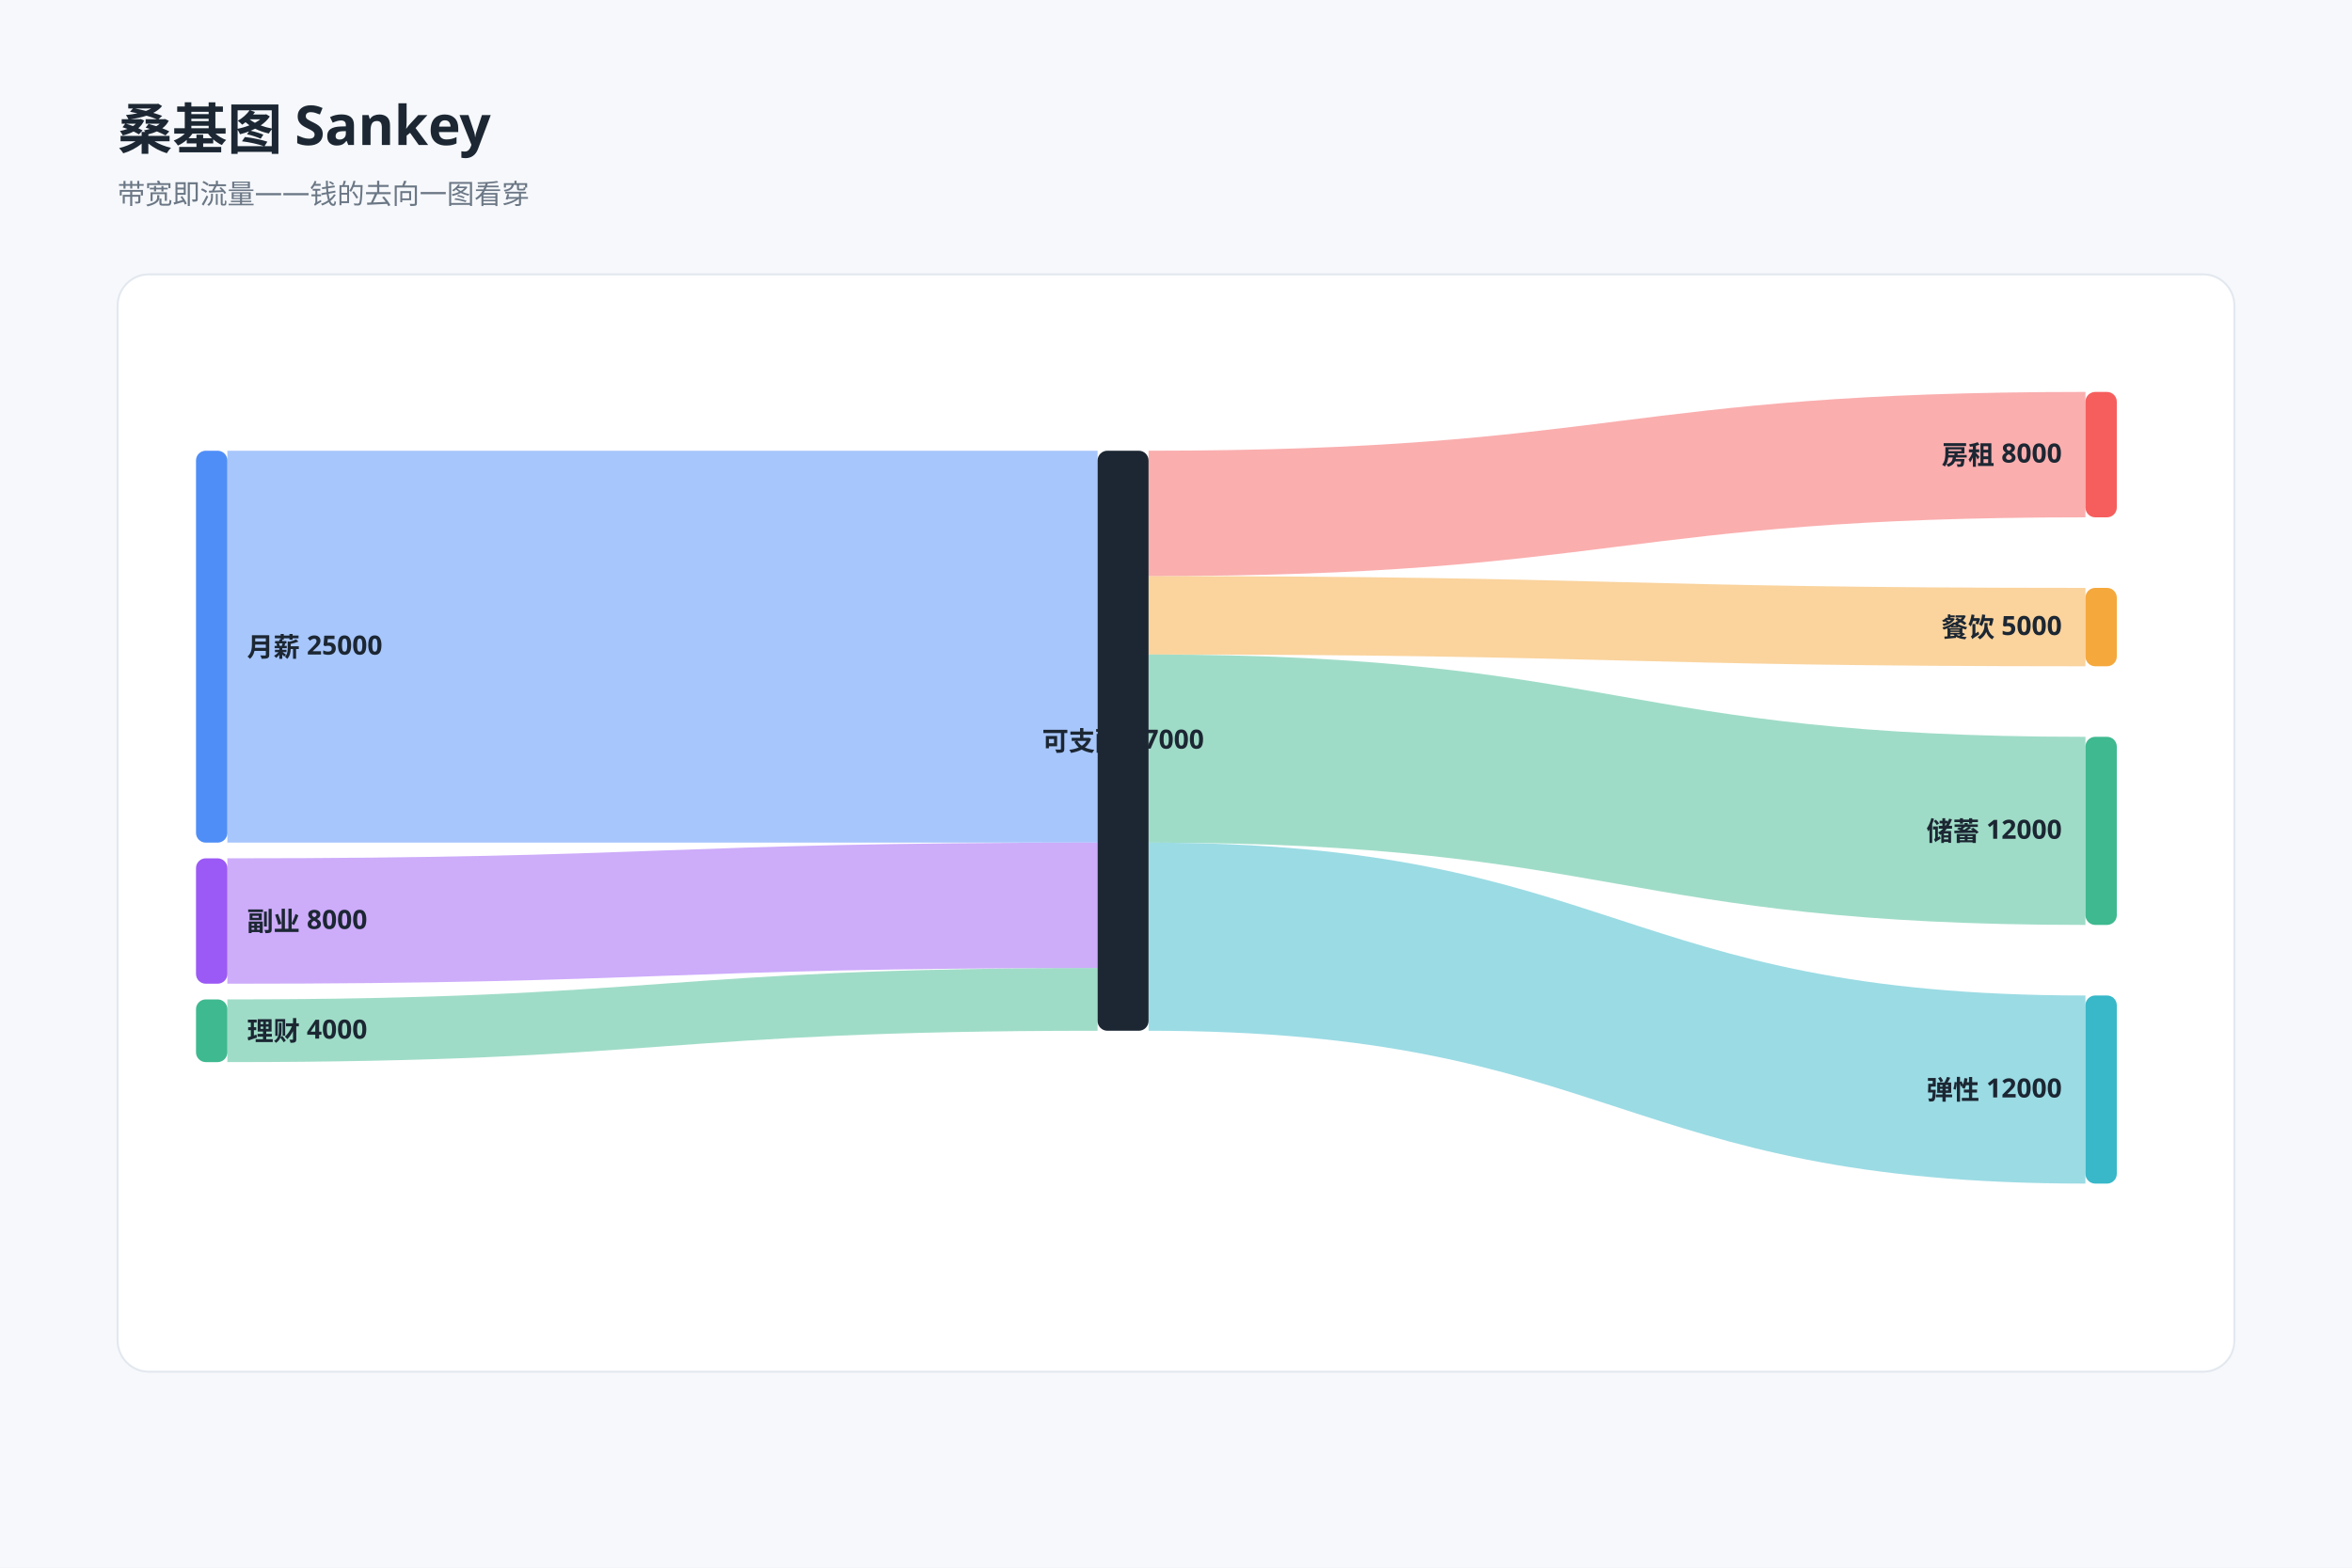
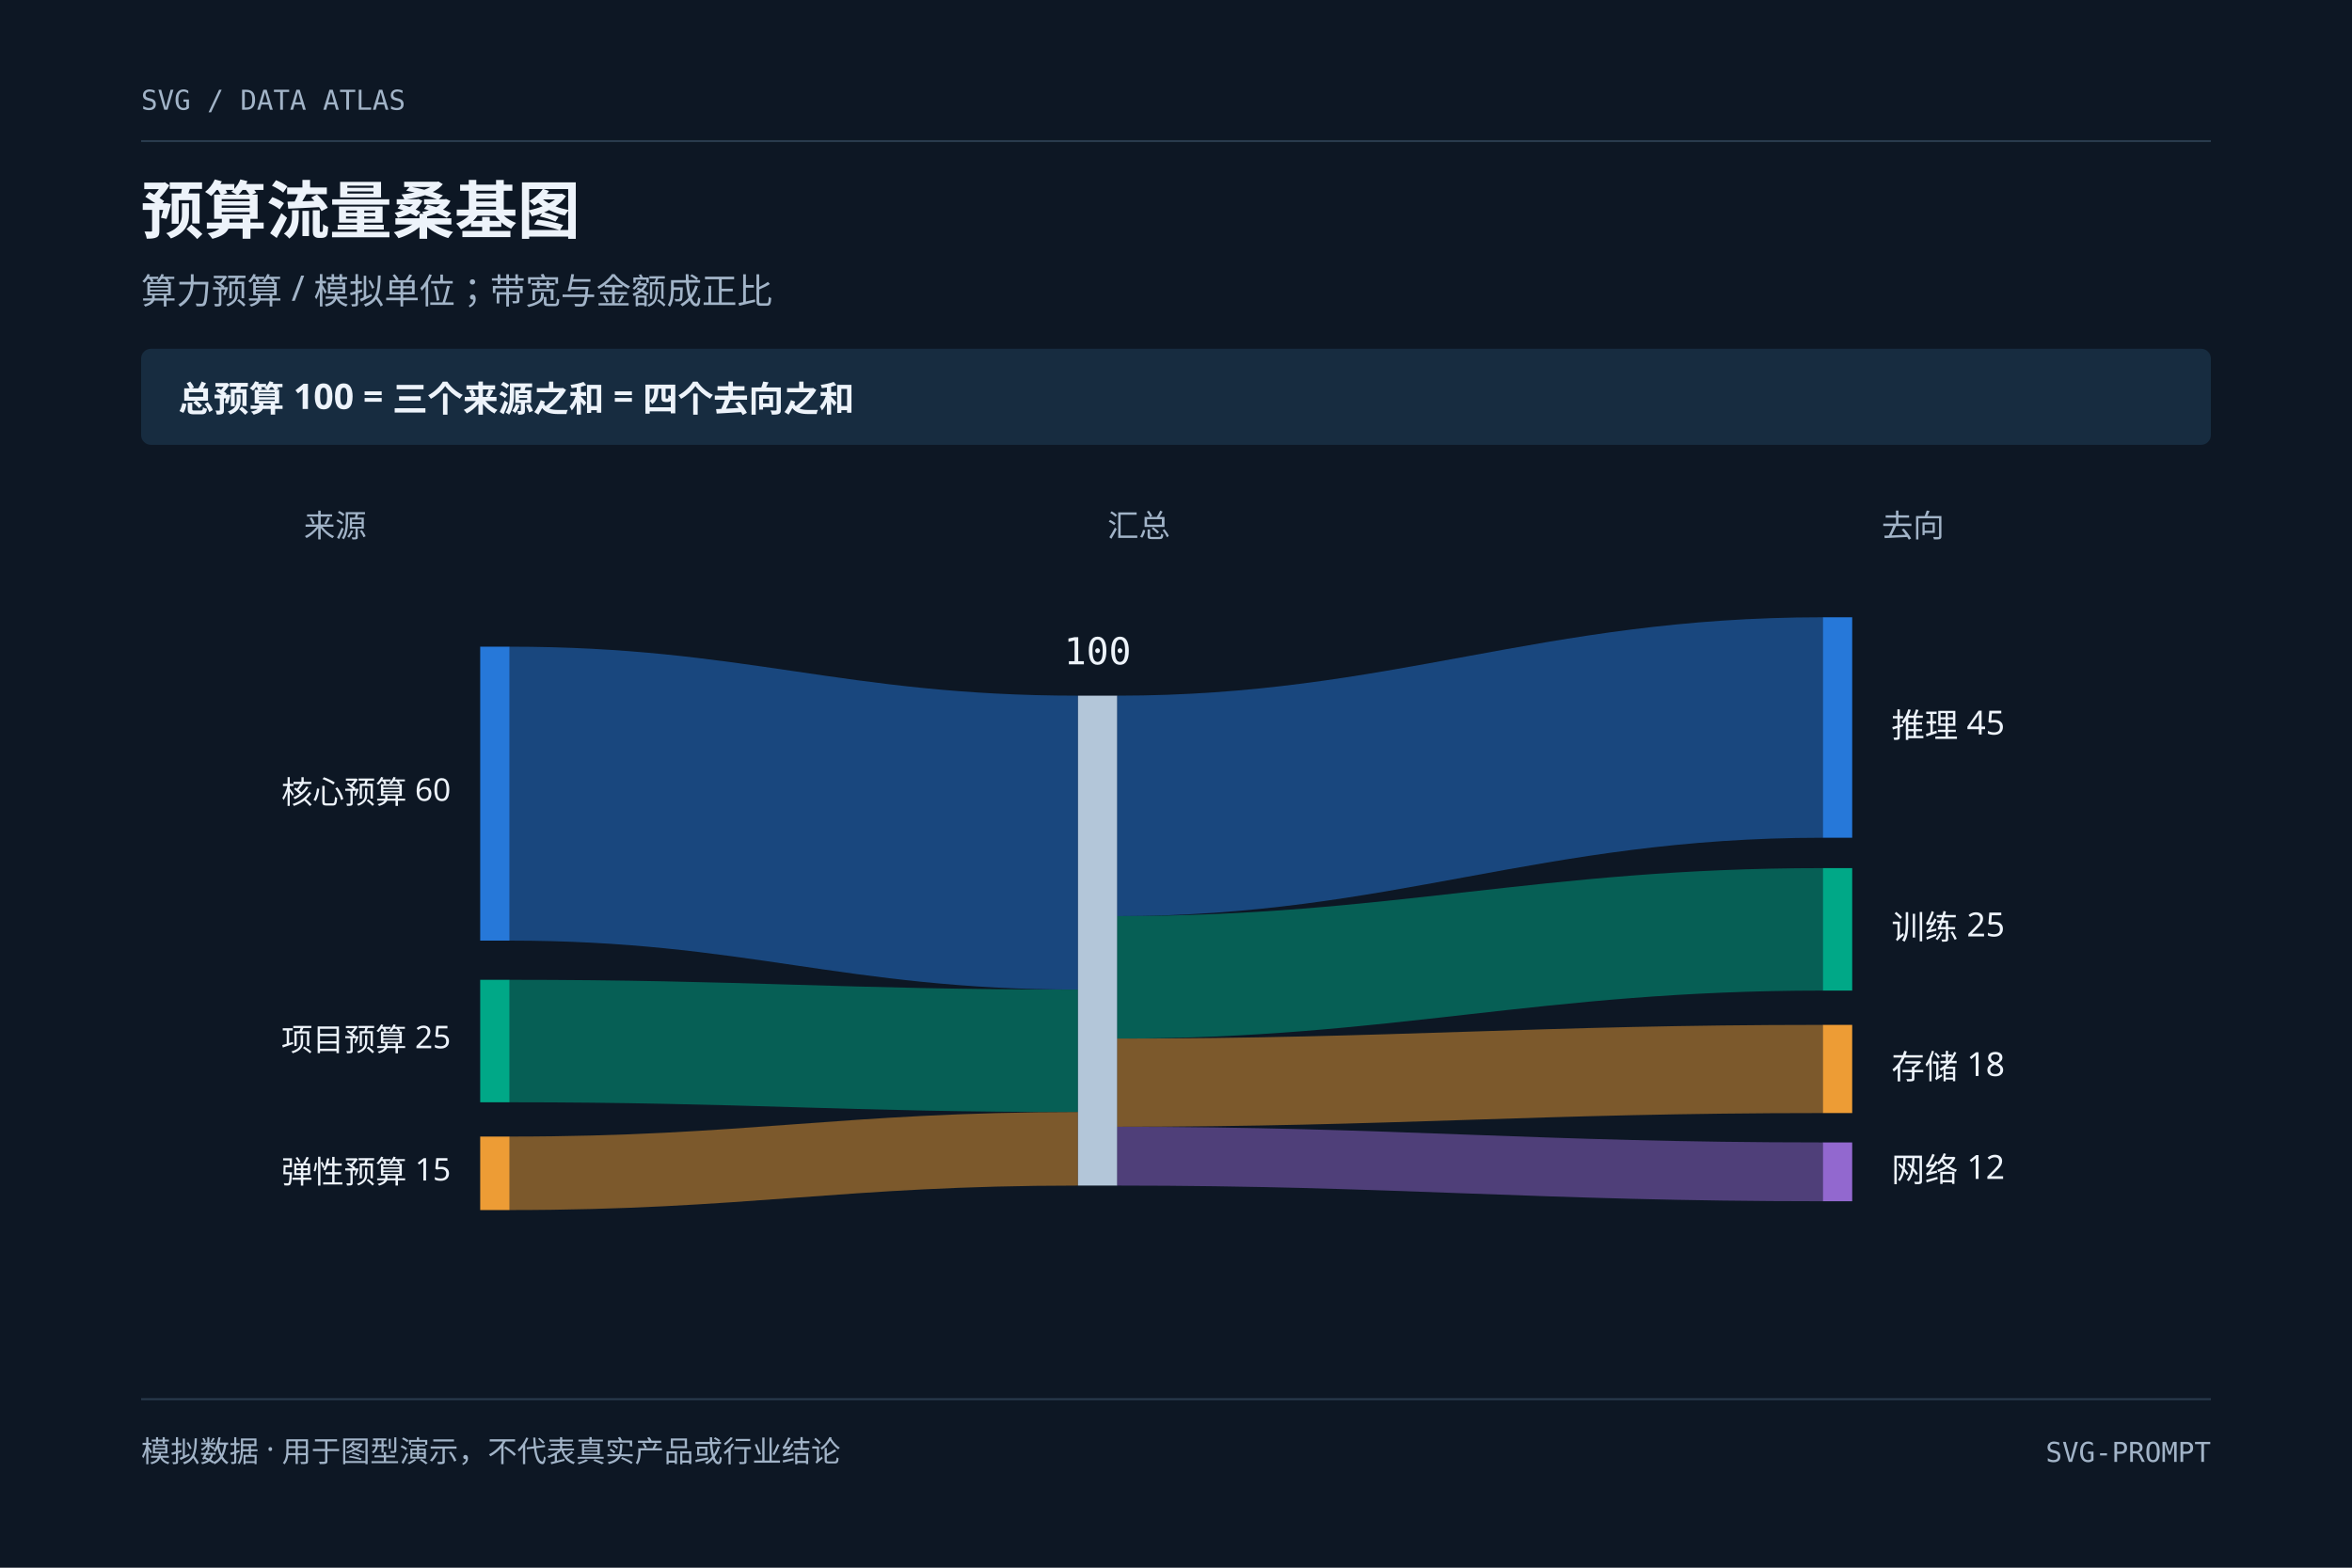
- <svg xmlns="http://www.w3.org/2000/svg" width="1200" height="800" viewBox="0 0 1200 800" font-family="PingFang SC, Hiragino Sans GB, Microsoft YaHei, sans-serif">
-   <rect width="1200" height="800" fill="#f6f8fb" />
-   <text x="60" y="76" font-size="28" font-weight="700" fill="#1c2733">桑基图 Sankey</text>
-   <text x="60" y="104" font-size="14" fill="#6b7785">带宽即流量——钱的去向一图看穿</text>
-   <g>
-     <rect x="60" y="140" width="1080" height="560" rx="16" fill="#ffffff" stroke="#e3e8ef" />
-     <path d="M 116 230 C 338.0 230, 338.0 230, 560 230 L 560 430 C 338.0 430, 338.0 430, 116 430 Z" fill="#4f8ef7" opacity="0.5" />
-     <path d="M 116 438 C 338.0 438, 338.0 430, 560 430 L 560 494 C 338.0 494, 338.0 502, 116 502 Z" fill="#9b59f5" opacity="0.5" />
-     <path d="M 116 510 C 338.0 510, 338.0 494, 560 494 L 560 526 C 338.0 526, 338.0 542, 116 542 Z" fill="#3fb98f" opacity="0.5" />
-     <path d="M 586 230 C 825.0 230, 825.0 200, 1064 200 L 1064 264 C 825.0 264, 825.0 294, 586 294 Z" fill="#f65e5e" opacity="0.5" />
-     <path d="M 586 294 C 825.0 294, 825.0 300, 1064 300 L 1064 340 C 825.0 340, 825.0 334, 586 334 Z" fill="#f5a83c" opacity="0.5" />
-     <path d="M 586 334 C 825.0 334, 825.0 376, 1064 376 L 1064 472 C 825.0 472, 825.0 430, 586 430 Z" fill="#3fb98f" opacity="0.5" />
-     <path d="M 586 430 C 825.0 430, 825.0 508, 1064 508 L 1064 604 C 825.0 604, 825.0 526, 586 526 Z" fill="#38b8c9" opacity="0.5" />
-     <rect x="100" y="230" width="16" height="200" rx="5" fill="#4f8ef7" />
-     <text x="126" y="335.0" font-size="13.5" fill="#1c2733" text-anchor="start" font-weight="700">月薪 25000</text>
-     <rect x="100" y="438" width="16" height="64" rx="5" fill="#9b59f5" />
-     <text x="126" y="475.0" font-size="13.5" fill="#1c2733" text-anchor="start" font-weight="700">副业 8000</text>
-     <rect x="100" y="510" width="16" height="32" rx="5" fill="#3fb98f" />
-     <text x="126" y="531.0" font-size="13.5" fill="#1c2733" text-anchor="start" font-weight="700">理财 4000</text>
-     <rect x="560" y="230" width="26" height="296" rx="5" fill="#1c2733" />
-     <text x="573" y="383.0" font-size="13.5" fill="#1c2733" text-anchor="middle" font-weight="700">可支配 37000</text>
-     <rect x="1064" y="200" width="16" height="64" rx="5" fill="#f65e5e" />
-     <text x="1052" y="237.0" font-size="13.5" fill="#1c2733" text-anchor="end" font-weight="700">房租 8000</text>
-     <rect x="1064" y="300" width="16" height="40" rx="5" fill="#f5a83c" />
-     <text x="1052" y="325.0" font-size="13.5" fill="#1c2733" text-anchor="end" font-weight="700">餐饮 5000</text>
-     <rect x="1064" y="376" width="16" height="96" rx="5" fill="#3fb98f" />
-     <text x="1052" y="429.0" font-size="13.5" fill="#1c2733" text-anchor="end" font-weight="700">储蓄 12000</text>
-     <rect x="1064" y="508" width="16" height="96" rx="5" fill="#38b8c9" />
-     <text x="1052" y="561.0" font-size="13.5" fill="#1c2733" text-anchor="end" font-weight="700">弹性 12000</text>
-   </g>
+ <svg xmlns="http://www.w3.org/2000/svg" width="1200" height="800" viewBox="0 0 1200 800" role="img" aria-labelledby="title desc">
+   <rect x="0.000" y="0.000" width="1200.000" height="800.000" rx="0" fill="#0d1724" />
+   <text x="72.000" y="56.000" font-size="14" fill="#a2b4c8" text-anchor="start" font-weight="400" font-family="SFMono-Regular, Consolas, monospace">SVG / DATA ATLAS</text>
+   <line x1="72.000" y1="72.000" x2="1128.000" y2="72.000" stroke="#293b4d" stroke-width="1" />
+   <text x="72.000" y="119.000" font-size="32" fill="#edf3fa" text-anchor="start" font-weight="700" font-family="PingFang SC, Microsoft YaHei, sans-serif">预算流量桑基图</text>
+   <text x="72.000" y="155.000" font-size="18" fill="#a2b4c8" text-anchor="start" font-weight="400" font-family="PingFang SC, Microsoft YaHei, sans-serif">算力预算 / 模拟单位；带宽与金额成正比</text>
+   <rect x="72.000" y="178.000" width="1056.000" height="49.000" rx="5" fill="#172c40" />
+   <text x="91.000" y="210.000" font-size="18" fill="#edf3fa" text-anchor="start" font-weight="600" font-family="PingFang SC, Microsoft YaHei, sans-serif">总预算 100 = 三个来源之和 = 四个去向之和</text>
+   <line x1="72.000" y1="714.000" x2="1128.000" y2="714.000" stroke="#293b4d" stroke-width="1" />
+   <text x="72.000" y="746.000" font-size="15" fill="#a2b4c8" text-anchor="start" font-weight="400" font-family="PingFang SC, Microsoft YaHei, sans-serif">模拟数据 · 用于图型演示，不代表真实产品或行业结论</text>
+   <text x="1128.000" y="746.000" font-size="14" fill="#a2b4c8" text-anchor="end" font-weight="400" font-family="SFMono-Regular, Consolas, monospace">SVG-PROMPT</text>
+   <text x="155.000" y="274.000" font-size="16" fill="#a2b4c8" text-anchor="start" font-weight="400" font-family="PingFang SC, Microsoft YaHei, sans-serif">来源</text>
+   <text x="565.000" y="274.000" font-size="16" fill="#a2b4c8" text-anchor="start" font-weight="400" font-family="PingFang SC, Microsoft YaHei, sans-serif">汇总</text>
+   <text x="960.000" y="274.000" font-size="16" fill="#a2b4c8" text-anchor="start" font-weight="400" font-family="PingFang SC, Microsoft YaHei, sans-serif">去向</text>
+   <path d="M 260 330 C 380 330, 430 355, 550 355 L 550 505.0 C 430 505.0, 380 480.0, 260 480.0 Z" fill="#2678d9" stroke="none" stroke-width="2" fill-opacity="0.5" data-flow="60" data-thickness="150.0" />
+   <rect x="245.000" y="330.000" width="15.000" height="150.000" rx="0" fill="#2678d9" />
+   <text x="230.000" y="410.000" font-size="16" fill="#edf3fa" text-anchor="end" font-weight="400" font-family="PingFang SC, Microsoft YaHei, sans-serif">核心预算 60</text>
+   <path d="M 260 500 C 380 500, 430 505.0, 550 505.0 L 550 567.5 C 430 567.5, 380 562.5, 260 562.5 Z" fill="#00a887" stroke="none" stroke-width="2" fill-opacity="0.5" data-flow="25" data-thickness="62.5" />
+   <rect x="245.000" y="500.000" width="15.000" height="62.500" rx="0" fill="#00a887" />
+   <text x="230.000" y="536.250" font-size="16" fill="#edf3fa" text-anchor="end" font-weight="400" font-family="PingFang SC, Microsoft YaHei, sans-serif">项目预算 25</text>
+   <path d="M 260 580 C 380 580, 430 567.5, 550 567.5 L 550 605.0 C 430 605.0, 380 617.5, 260 617.5 Z" fill="#ed9c35" stroke="none" stroke-width="2" fill-opacity="0.5" data-flow="15" data-thickness="37.5" />
+   <rect x="245.000" y="580.000" width="15.000" height="37.500" rx="0" fill="#ed9c35" />
+   <text x="230.000" y="603.750" font-size="16" fill="#edf3fa" text-anchor="end" font-weight="400" font-family="PingFang SC, Microsoft YaHei, sans-serif">弹性预算 15</text>
+   <rect x="550.000" y="355.000" width="20.000" height="250.000" rx="0" fill="#b3c6d9" />
+   <text x="560.000" y="339.000" font-size="19" fill="#edf3fa" text-anchor="middle" font-weight="400" font-family="SFMono-Regular, Consolas, monospace">100</text>
+   <path d="M 570 355 C 710 355, 785 315, 930 315 L 930 427.5 C 785 427.5, 710 467.5, 570 467.5 Z" fill="#2678d9" stroke="none" stroke-width="2" fill-opacity="0.5" data-flow="45" data-thickness="112.5" />
+   <rect x="930.000" y="315.000" width="15.000" height="112.500" rx="0" fill="#2678d9" />
+   <text x="965.000" y="376.250" font-size="17" fill="#edf3fa" text-anchor="start" font-weight="400" font-family="PingFang SC, Microsoft YaHei, sans-serif">推理 45</text>
+   <path d="M 570 467.5 C 710 467.5, 785 443, 930 443 L 930 505.5 C 785 505.5, 710 530.0, 570 530.0 Z" fill="#00a887" stroke="none" stroke-width="2" fill-opacity="0.5" data-flow="25" data-thickness="62.5" />
+   <rect x="930.000" y="443.000" width="15.000" height="62.500" rx="0" fill="#00a887" />
+   <text x="965.000" y="479.250" font-size="17" fill="#edf3fa" text-anchor="start" font-weight="400" font-family="PingFang SC, Microsoft YaHei, sans-serif">训练 25</text>
+   <path d="M 570 530.0 C 710 530.0, 785 523, 930 523 L 930 568.0 C 785 568.0, 710 575.0, 570 575.0 Z" fill="#ed9c35" stroke="none" stroke-width="2" fill-opacity="0.5" data-flow="18" data-thickness="45.0" />
+   <rect x="930.000" y="523.000" width="15.000" height="45.000" rx="0" fill="#ed9c35" />
+   <text x="965.000" y="550.500" font-size="17" fill="#edf3fa" text-anchor="start" font-weight="400" font-family="PingFang SC, Microsoft YaHei, sans-serif">存储 18</text>
+   <path d="M 570 575.0 C 710 575.0, 785 583, 930 583 L 930 613.0 C 785 613.0, 710 605.0, 570 605.0 Z" fill="#9268cf" stroke="none" stroke-width="2" fill-opacity="0.5" data-flow="12" data-thickness="30.0" />
+   <rect x="930.000" y="583.000" width="15.000" height="30.000" rx="0" fill="#9268cf" />
+   <text x="965.000" y="603.000" font-size="17" fill="#edf3fa" text-anchor="start" font-weight="400" font-family="PingFang SC, Microsoft YaHei, sans-serif">网络 12</text>
</svg>
